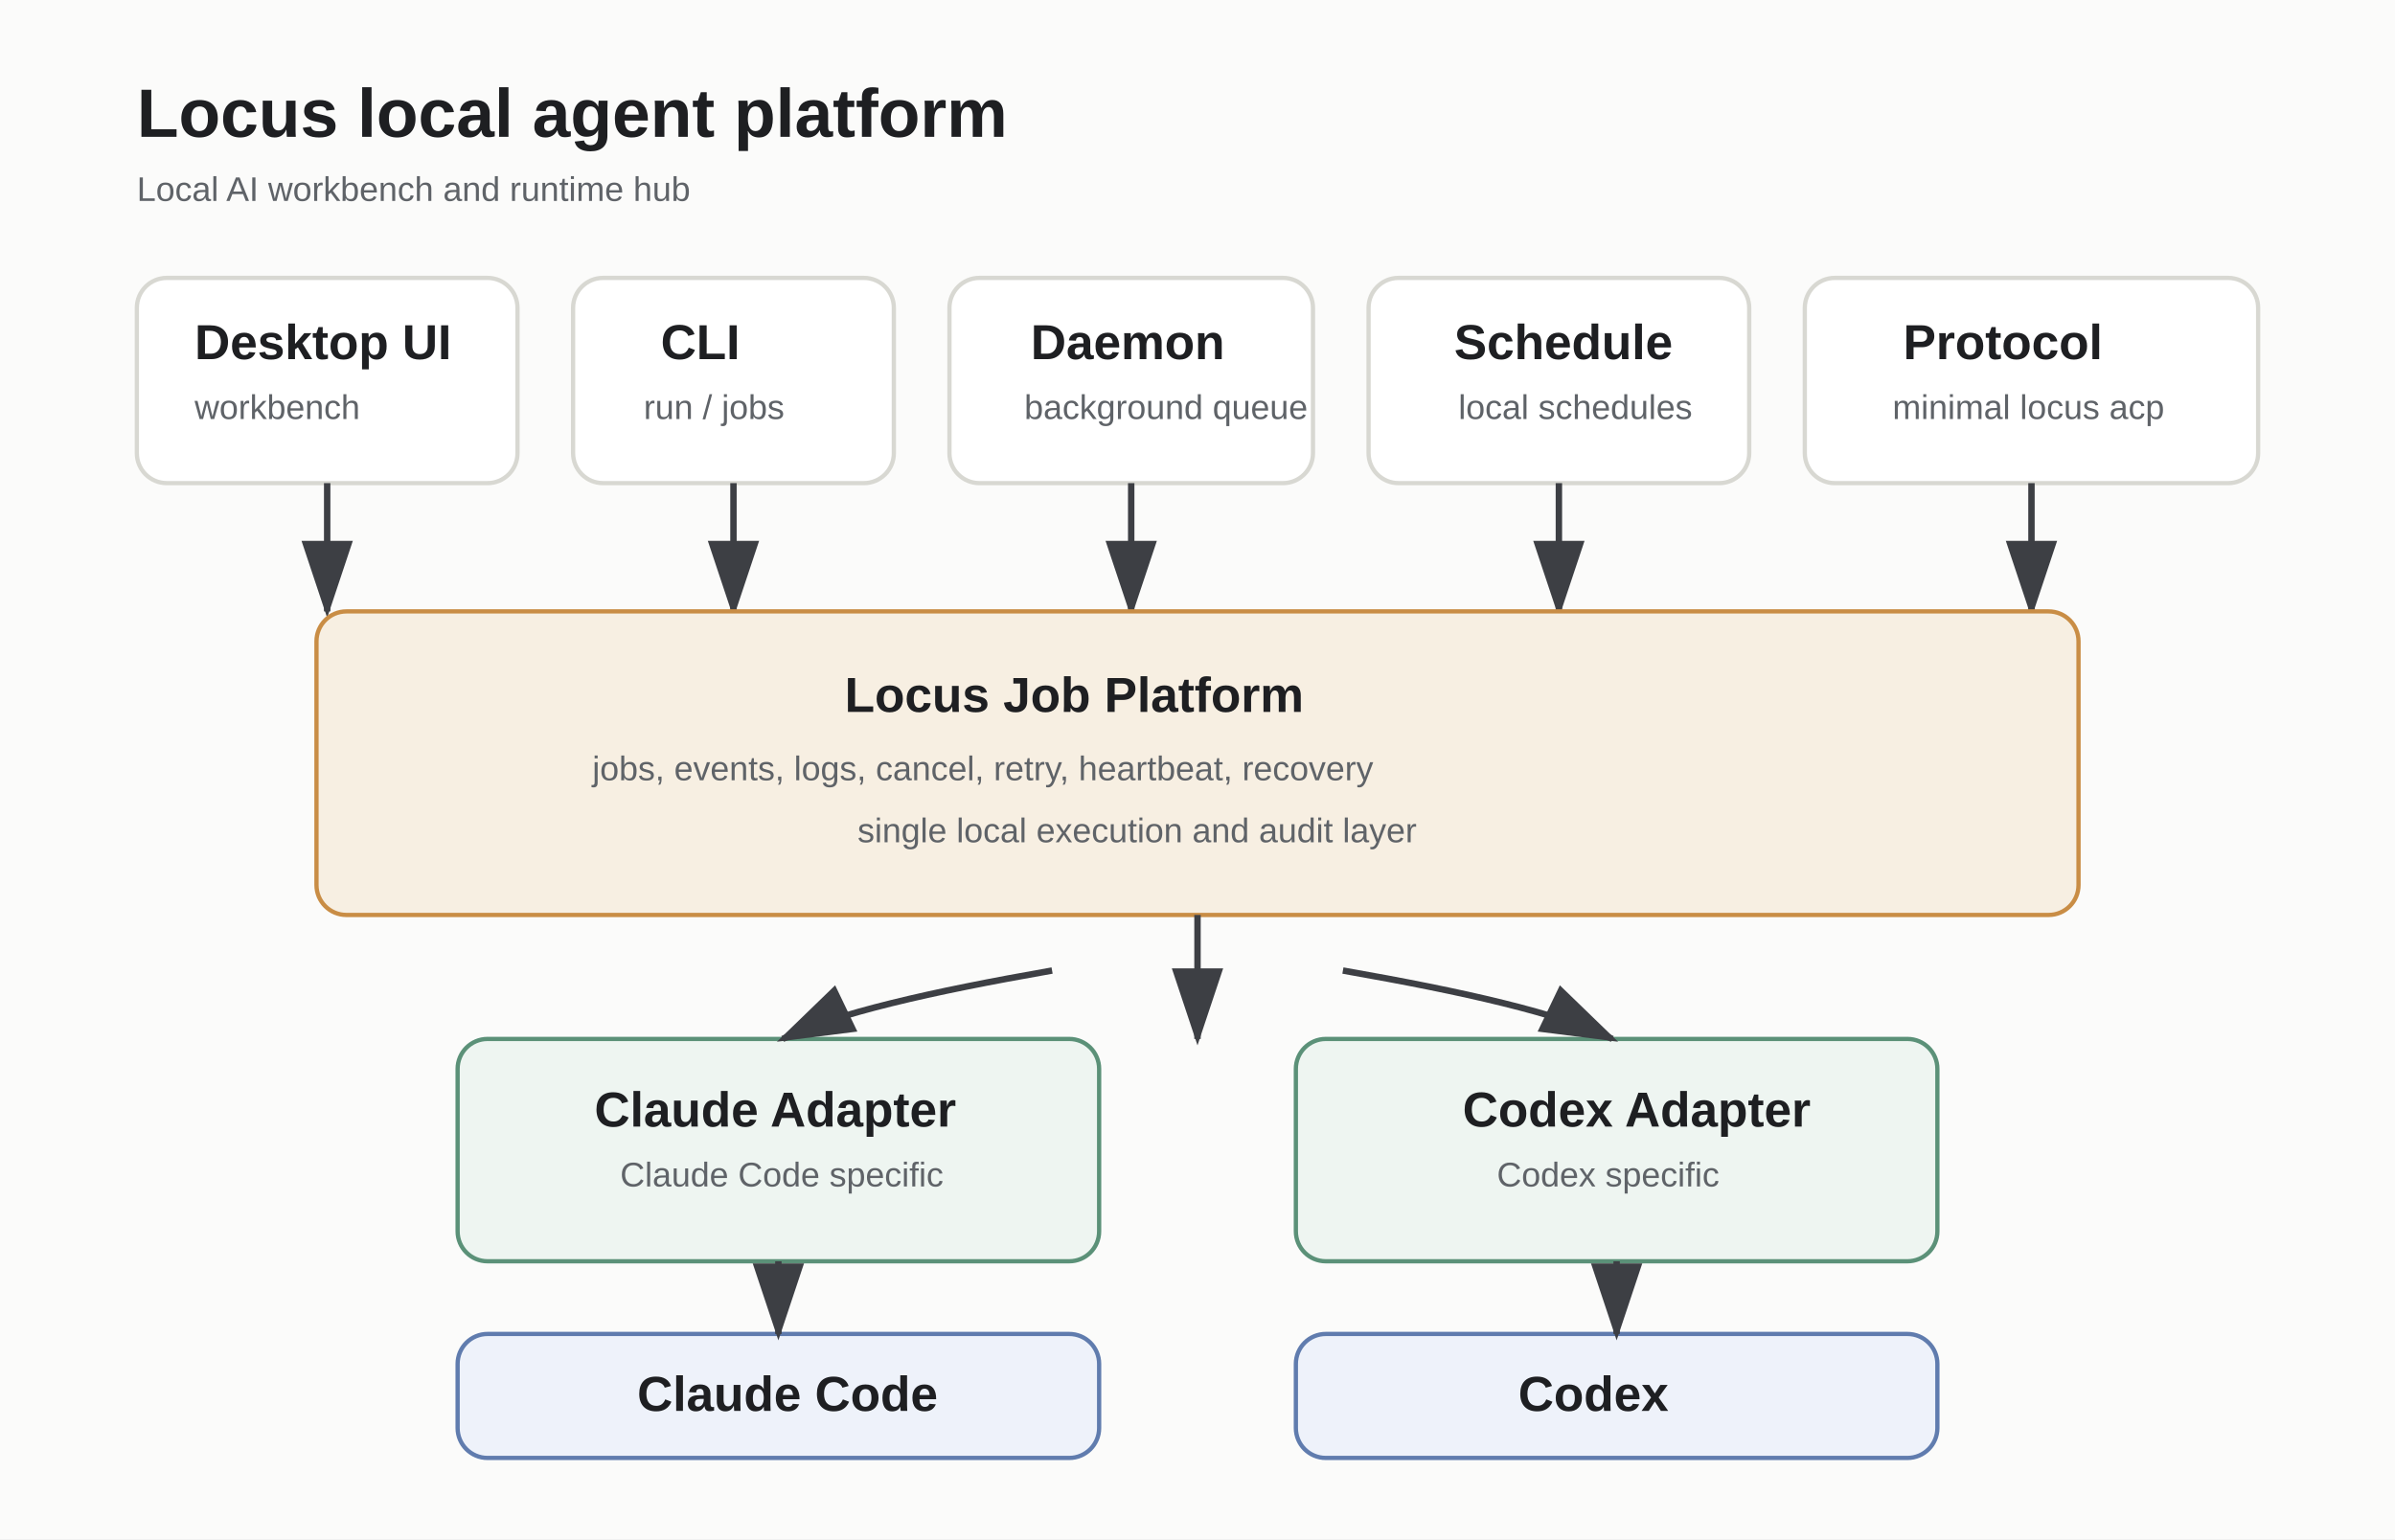
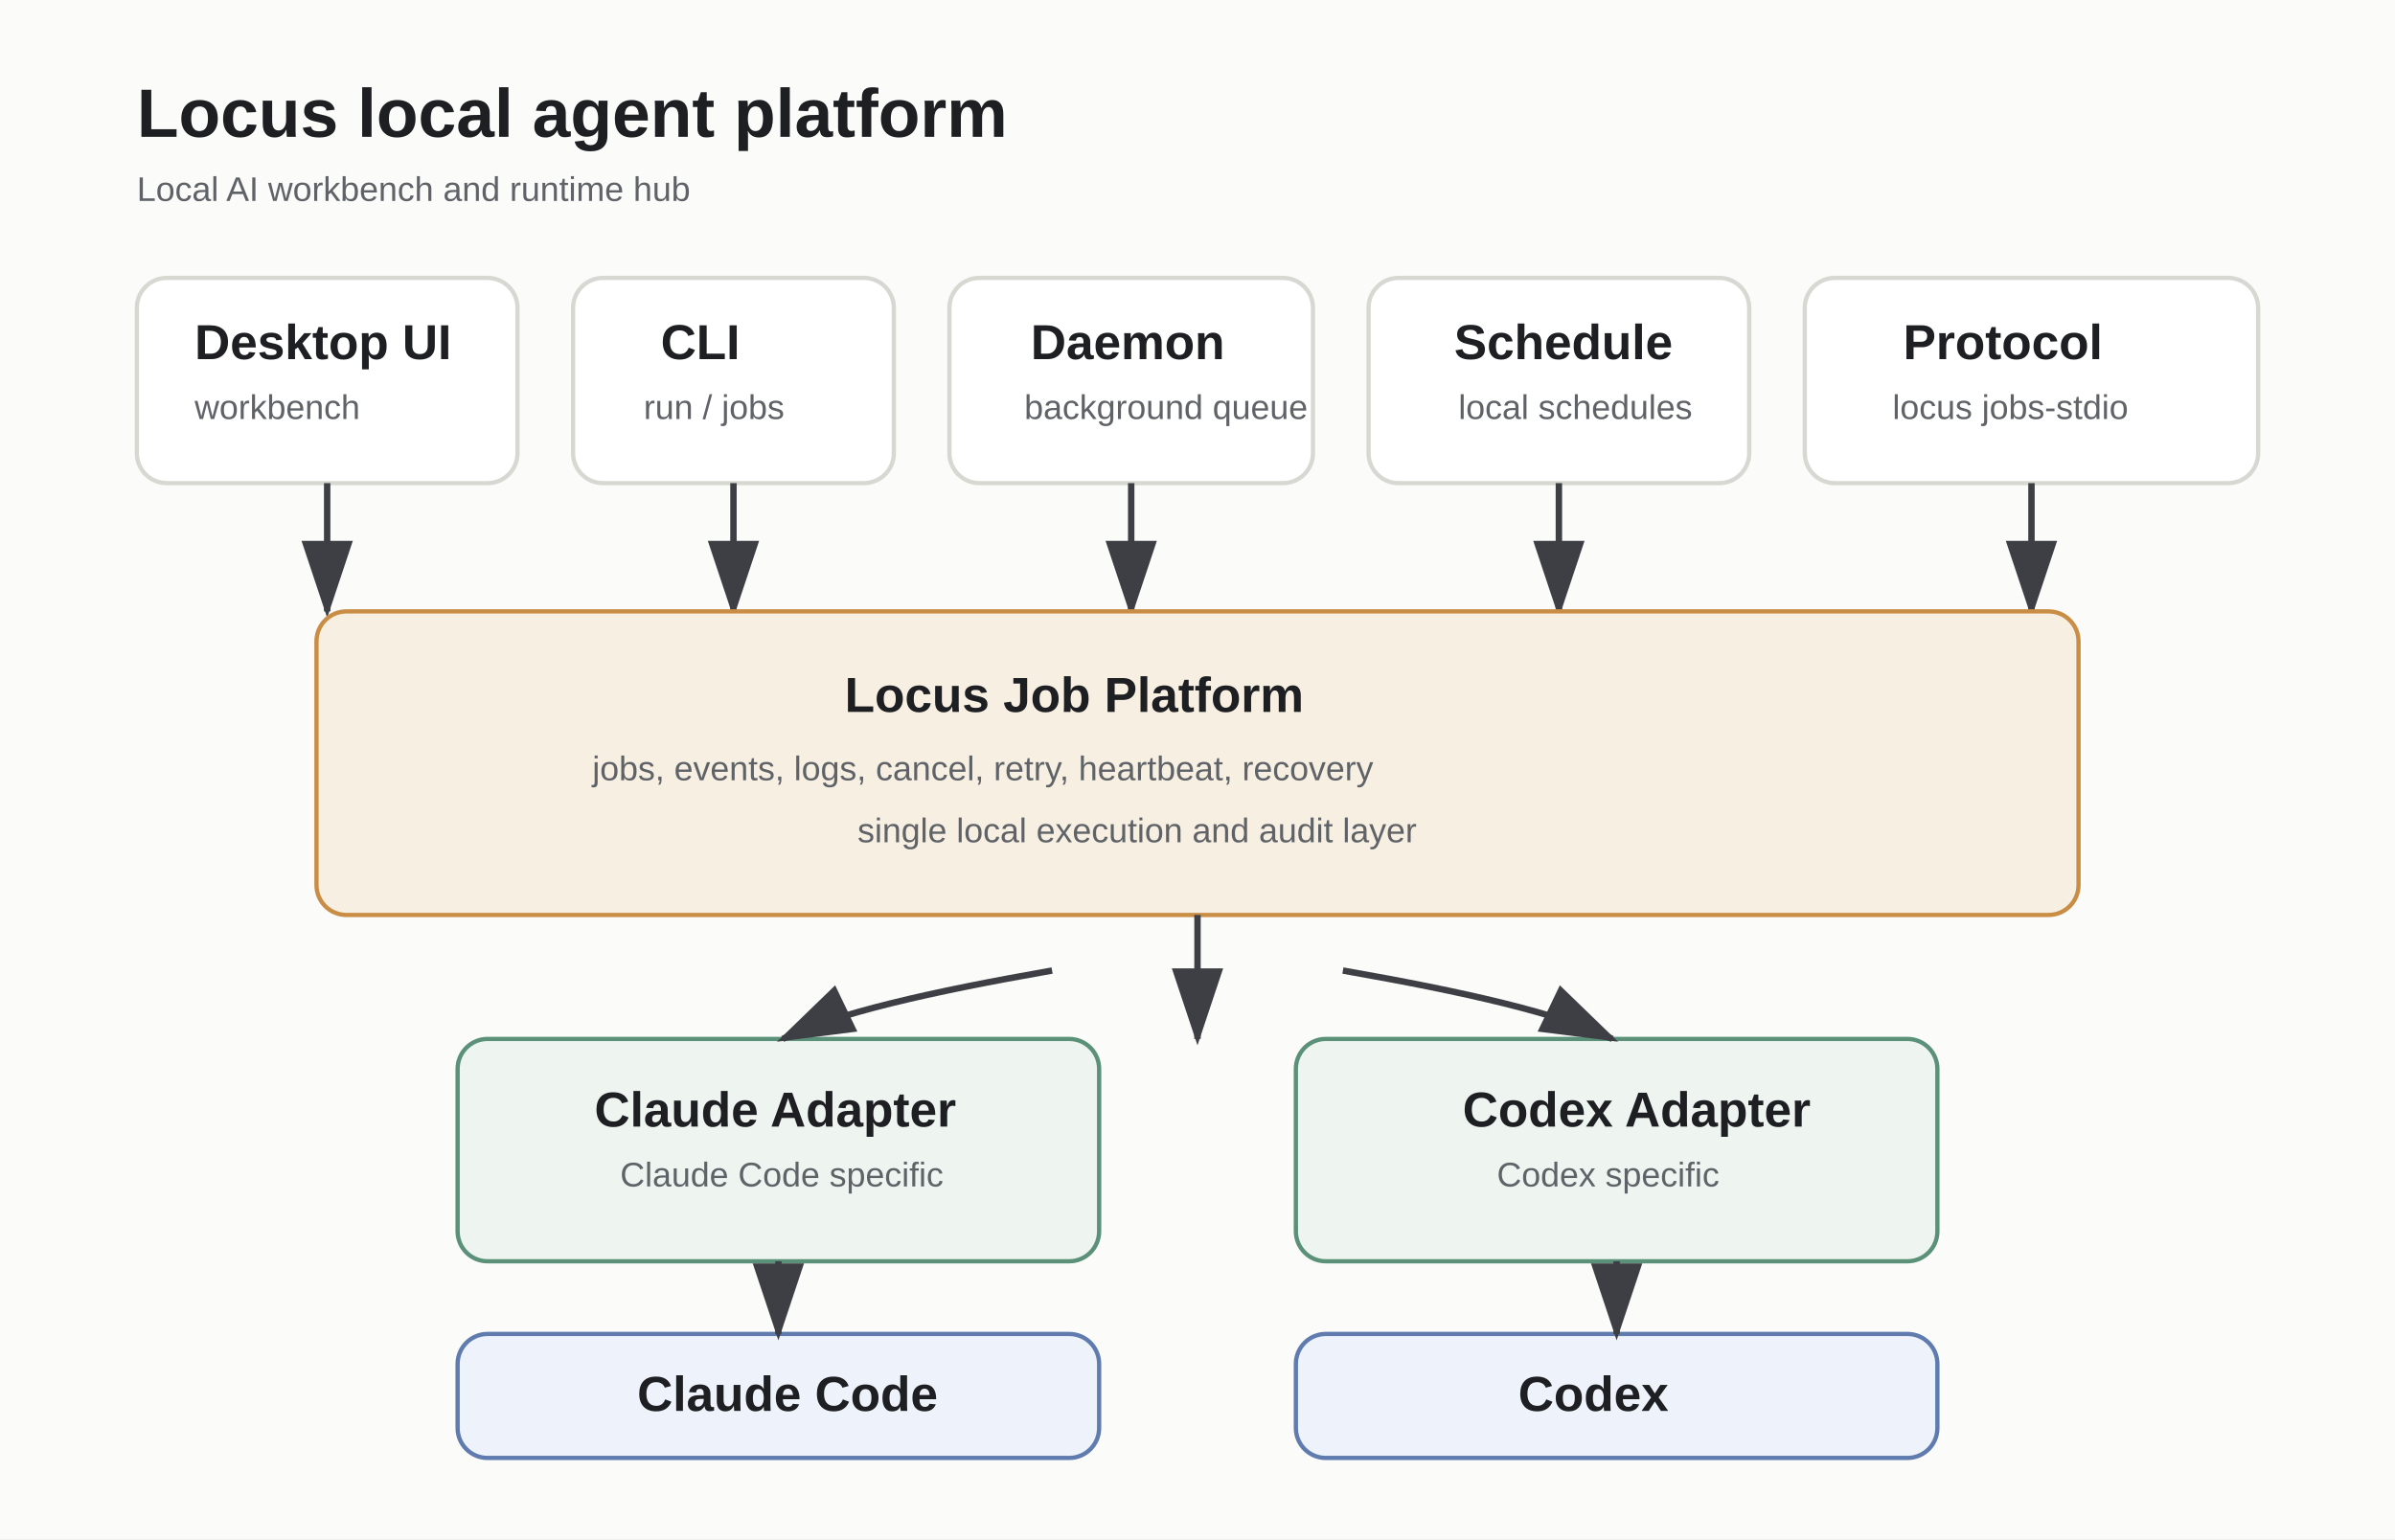
<svg xmlns="http://www.w3.org/2000/svg" width="1120" height="720" viewBox="0 0 1120 720" role="img" aria-labelledby="title desc">
  <defs>
    <style>
      .bg { fill: #fbfbfa; }
      .panel { fill: #ffffff; stroke: #d8d8d2; stroke-width: 2; rx: 14; }
      .platform { fill: #f7efe2; stroke: #c98d45; stroke-width: 2; rx: 14; }
      .adapter { fill: #eef5f1; stroke: #5b9178; stroke-width: 2; rx: 14; }
      .runtime { fill: #eef2fa; stroke: #607cae; stroke-width: 2; rx: 14; }
      text { font-family: -apple-system, BlinkMacSystemFont, "Segoe UI", Arial, sans-serif; }
      .heading { fill: #1e1f22; font-size: 32px; font-weight: 750; }
      .label { fill: #1e1f22; font-size: 23px; font-weight: 700; }
      .small { fill: #5f6368; font-size: 16px; font-weight: 450; }
      .tiny { fill: #6f7277; font-size: 14px; font-weight: 450; }
      .arrow { stroke: #3d3f44; stroke-width: 3; fill: none; marker-end: url(#arrowhead); }
    </style>
    <marker id="arrowhead" markerWidth="12" markerHeight="8" refX="11" refY="4" orient="auto">
      <path d="M0,0 L12,4 L0,8 Z" fill="#3d3f44" />
    </marker>
  </defs>
  <rect class="bg" x="0" y="0" width="1120" height="720" />
  <text class="heading" x="64" y="64">Locus local agent platform</text>
  <text class="small" x="64" y="94">Local AI workbench and runtime hub</text>
  <rect class="panel" x="64" y="130" width="178" height="96" rx="14" />
  <text class="label" x="91" y="168">Desktop UI</text>
  <text class="small" x="91" y="196">workbench</text>
  <rect class="panel" x="268" y="130" width="150" height="96" rx="14" />
  <text class="label" x="309" y="168">CLI</text>
  <text class="small" x="301" y="196">run / jobs</text>
  <rect class="panel" x="444" y="130" width="170" height="96" rx="14" />
  <text class="label" x="482" y="168">Daemon</text>
  <text class="small" x="479" y="196">background queue</text>
  <rect class="panel" x="640" y="130" width="178" height="96" rx="14" />
  <text class="label" x="680" y="168">Schedule</text>
  <text class="small" x="682" y="196">local schedules</text>
  <rect class="panel" x="844" y="130" width="212" height="96" rx="14" />
  <text class="label" x="890" y="168">Protocol</text>
-   <text class="small" x="885" y="196">minimal locus acp</text>
+   <text class="small" x="885" y="196">locus jobs-stdio</text>
  <path class="arrow" d="M153 226 V286" />
  <path class="arrow" d="M343 226 V286" />
  <path class="arrow" d="M529 226 V286" />
  <path class="arrow" d="M729 226 V286" />
  <path class="arrow" d="M950 226 V286" />
  <rect class="platform" x="148" y="286" width="824" height="142" rx="14" />
  <text class="label" x="395" y="333">Locus Job Platform</text>
  <text class="small" x="277" y="365">jobs, events, logs, cancel, retry, heartbeat, recovery</text>
  <text class="small" x="401" y="394">single local execution and audit layer</text>
  <path class="arrow" d="M560 428 V486" />
  <rect class="adapter" x="214" y="486" width="300" height="104" rx="14" />
  <text class="label" x="278" y="527">Claude Adapter</text>
  <text class="small" x="290" y="555">Claude Code specific</text>
  <rect class="adapter" x="606" y="486" width="300" height="104" rx="14" />
  <text class="label" x="684" y="527">Codex Adapter</text>
  <text class="small" x="700" y="555">Codex specific</text>
  <path class="arrow" d="M492 454 C435 464 391 474 366 486" />
  <path class="arrow" d="M628 454 C685 464 729 474 754 486" />
  <rect class="runtime" x="214" y="624" width="300" height="58" rx="14" />
  <text class="label" x="298" y="660">Claude Code</text>
  <rect class="runtime" x="606" y="624" width="300" height="58" rx="14" />
  <text class="label" x="710" y="660">Codex</text>
  <path class="arrow" d="M364 590 V624" />
  <path class="arrow" d="M756 590 V624" />
</svg>
